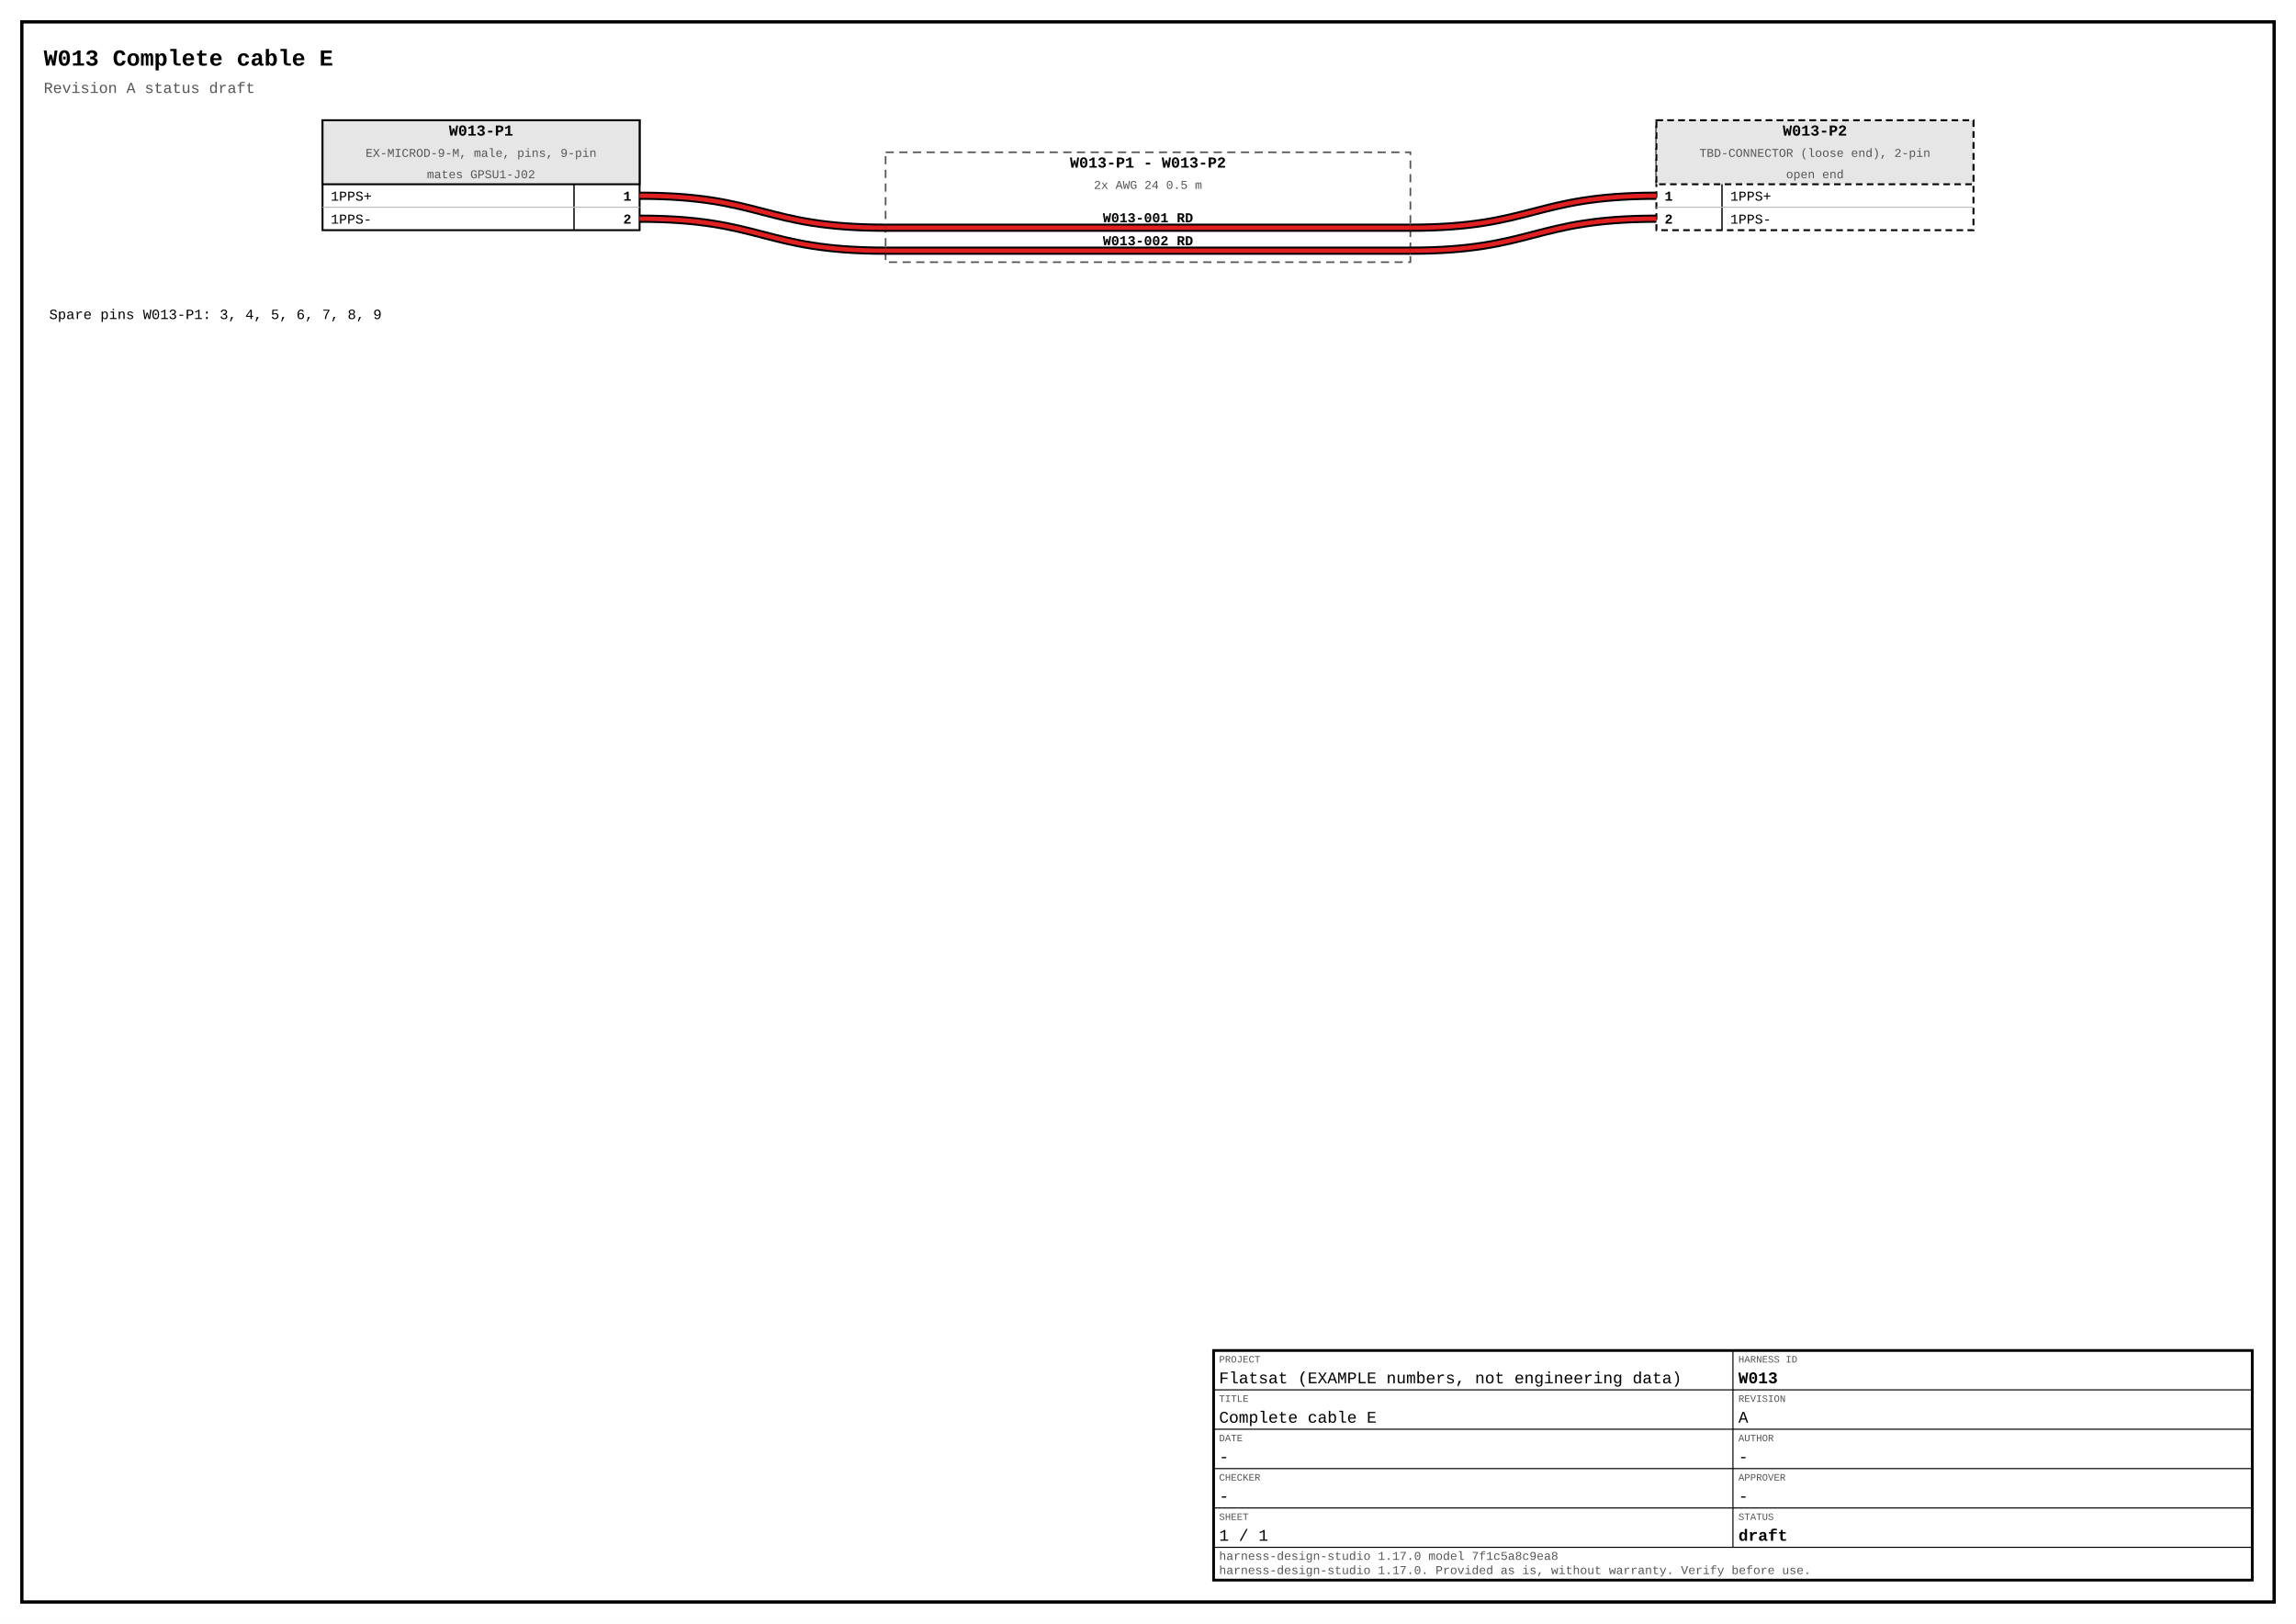
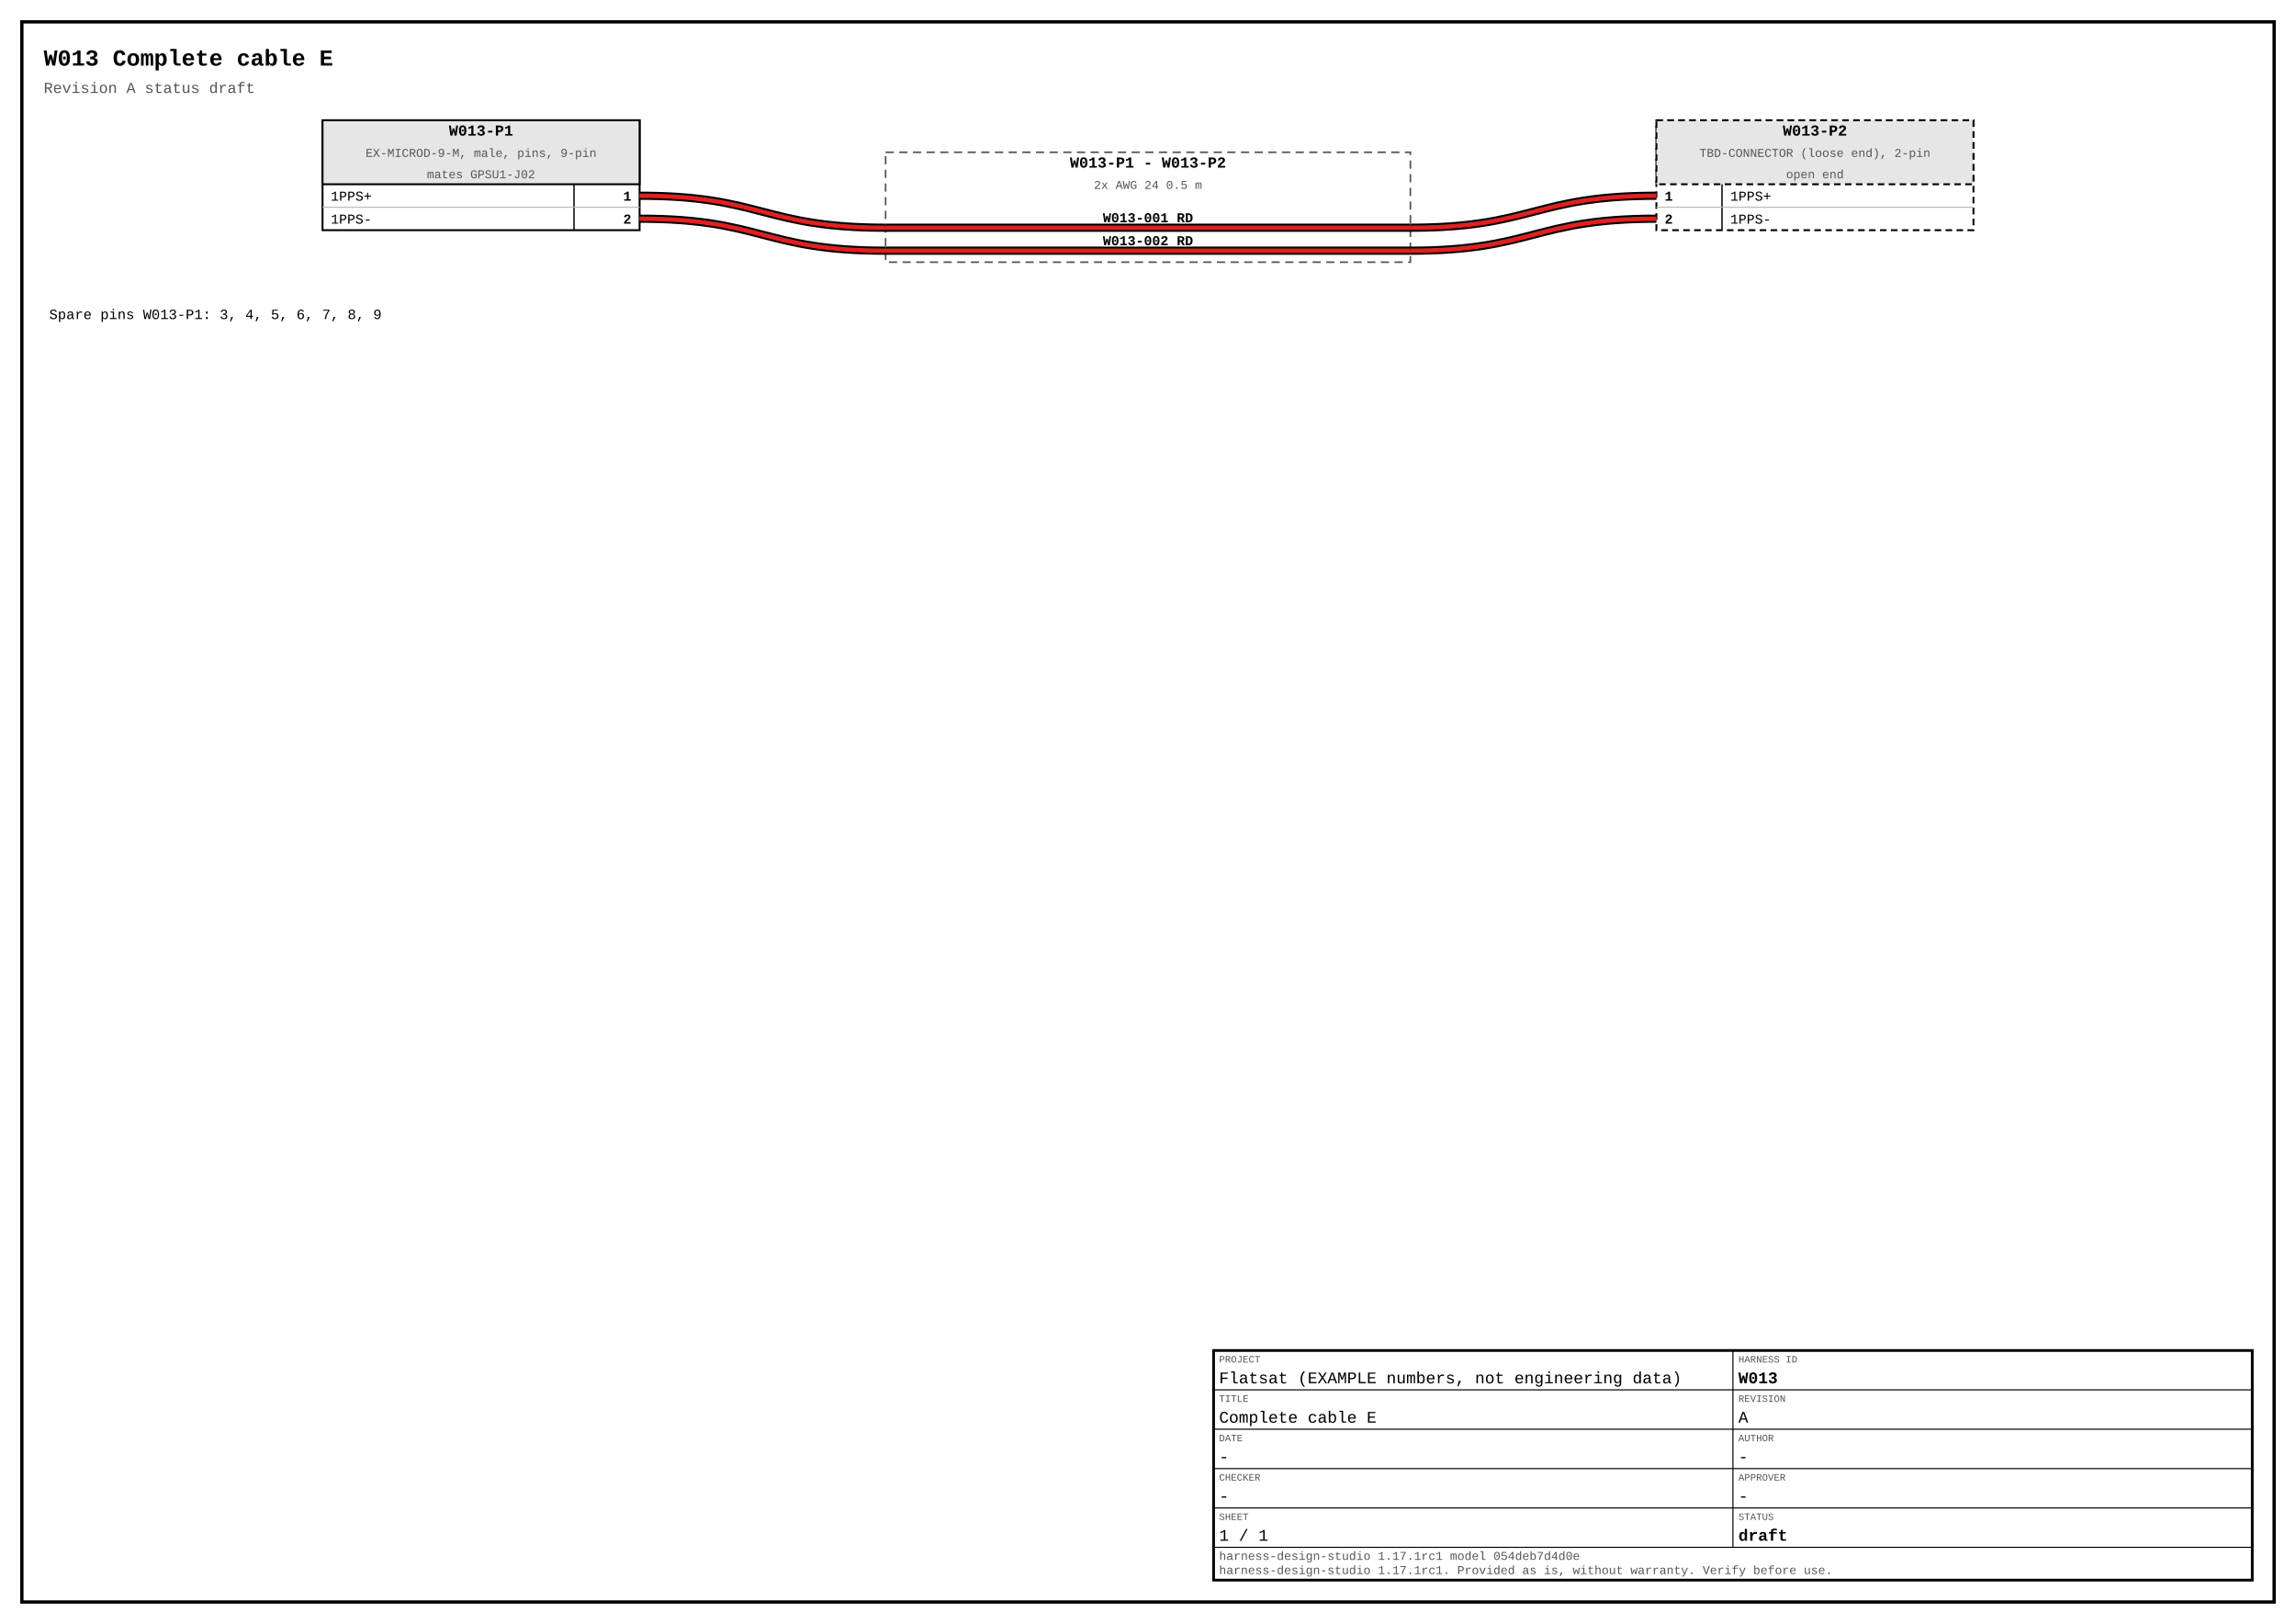
<svg xmlns="http://www.w3.org/2000/svg" width="420mm" height="297mm" viewBox="0 0 420 297" font-family="Courier New, Courier, monospace">
  <rect x="0" y="0" width="420" height="297" fill="#ffffff" />
  <rect x="4" y="4" width="412" height="289" fill="none" stroke="#000000" stroke-width="0.6" />
  <text x="8" y="12" font-size="4.2" font-weight="bold" text-anchor="start" fill="#000000">W013  Complete cable E</text>
  <text x="8" y="17" font-size="2.8" text-anchor="start" fill="#555555">Revision A  status draft</text>
  <rect x="59" y="22" width="58" height="20.1" fill="#ffffff" stroke="#000000" stroke-width="0.35" />
  <rect x="59" y="22" width="58" height="11.7" fill="#e6e6e6" stroke="#000000" stroke-width="0.35" />
  <text x="88" y="24.8" font-size="2.8" font-weight="bold" text-anchor="middle" fill="#000000">W013-P1</text>
  <text x="88" y="28.7" font-size="2.2" text-anchor="middle" fill="#555555">EX-MICROD-9-M, male, pins, 9-pin</text>
  <text x="88" y="32.6" font-size="2.2" text-anchor="middle" fill="#555555">mates GPSU1-J02</text>
  <line x1="105" y1="33.7" x2="105" y2="42.1" stroke="#000000" stroke-width="0.25" />
  <line x1="59" y1="37.9" x2="117" y2="37.9" stroke="#bbbbbb" stroke-width="0.2" />
  <text x="60.5" y="36.7" font-size="2.5" text-anchor="start" fill="#000000" data-ref="sig/W013-P1/1">1PPS+</text>
  <text x="115.5" y="36.7" font-size="2.5" font-weight="bold" text-anchor="end" fill="#000000" data-ref="pin/W013-P1/1">1</text>
  <text x="60.5" y="40.9" font-size="2.5" text-anchor="start" fill="#000000" data-ref="sig/W013-P1/2">1PPS-</text>
  <text x="115.5" y="40.9" font-size="2.5" font-weight="bold" text-anchor="end" fill="#000000" data-ref="pin/W013-P1/2">2</text>
  <rect x="303" y="22" width="58" height="20.1" fill="#ffffff" stroke="#000000" stroke-width="0.35" stroke-dasharray="1.2 0.8" />
  <rect x="303" y="22" width="58" height="11.7" fill="#e6e6e6" stroke="#000000" stroke-width="0.35" stroke-dasharray="1.2 0.8" />
  <text x="332" y="24.8" font-size="2.8" font-weight="bold" text-anchor="middle" fill="#000000">W013-P2</text>
  <text x="332" y="28.7" font-size="2.2" text-anchor="middle" fill="#555555" data-ref="part/W013-P2">TBD-CONNECTOR (loose end), 2-pin</text>
  <text x="332" y="32.6" font-size="2.2" text-anchor="middle" fill="#555555" data-ref="end/W013-P2">open end</text>
  <line x1="315" y1="33.7" x2="315" y2="42.1" stroke="#000000" stroke-width="0.25" />
  <line x1="303" y1="37.9" x2="361" y2="37.9" stroke="#bbbbbb" stroke-width="0.2" />
  <text x="304.5" y="36.7" font-size="2.5" font-weight="bold" text-anchor="start" fill="#000000" data-ref="pin/W013-P2/1">1</text>
  <text x="316.5" y="36.7" font-size="2.5" text-anchor="start" fill="#000000" data-ref="sig/W013-P2/1">1PPS+</text>
  <text x="304.5" y="40.9" font-size="2.5" font-weight="bold" text-anchor="start" fill="#000000" data-ref="pin/W013-P2/2">2</text>
  <text x="316.5" y="40.9" font-size="2.5" text-anchor="start" fill="#000000" data-ref="sig/W013-P2/2">1PPS-</text>
  <rect x="162" y="27.85" width="96" height="20.1" fill="none" stroke="#555555" stroke-width="0.3" stroke-dasharray="1.5 1" />
  <text x="210" y="30.65" font-size="2.8" font-weight="bold" text-anchor="middle" fill="#000000">W013-P1 - W013-P2</text>
  <text x="210" y="34.55" font-size="2.2" text-anchor="middle" fill="#555555">2x  AWG 24  0.5 m</text>
  <path d="M 117 35.8 C 139.5 35.8 139.5 41.65 162 41.65" fill="none" stroke="#000000" stroke-width="1.5" />
  <line x1="162" y1="41.65" x2="258" y2="41.65" stroke="#000000" stroke-width="1.5" />
  <path d="M 258 41.65 C 280.5 41.65 280.5 35.8 303 35.8" fill="none" stroke="#000000" stroke-width="1.5" />
  <path d="M 117 35.8 C 139.5 35.8 139.5 41.65 162 41.65" fill="none" stroke="#e02020" stroke-width="0.8" />
  <line x1="162" y1="41.65" x2="258" y2="41.65" stroke="#e02020" stroke-width="0.8" />
  <path d="M 258 41.65 C 280.5 41.65 280.5 35.8 303 35.8" fill="none" stroke="#e02020" stroke-width="0.8" />
  <text x="210" y="40.65" font-size="2.5" font-weight="bold" text-anchor="middle" fill="#000000">W013-001  RD</text>
  <path d="M 117 40 C 139.5 40 139.5 45.85 162 45.85" fill="none" stroke="#000000" stroke-width="1.5" />
  <line x1="162" y1="45.85" x2="258" y2="45.85" stroke="#000000" stroke-width="1.5" />
  <path d="M 258 45.85 C 280.5 45.85 280.5 40 303 40" fill="none" stroke="#000000" stroke-width="1.5" />
  <path d="M 117 40 C 139.5 40 139.5 45.85 162 45.85" fill="none" stroke="#e02020" stroke-width="0.8" />
  <line x1="162" y1="45.85" x2="258" y2="45.85" stroke="#e02020" stroke-width="0.8" />
  <path d="M 258 45.85 C 280.5 45.85 280.5 40 303 40" fill="none" stroke="#e02020" stroke-width="0.8" />
  <text x="210" y="44.85" font-size="2.5" font-weight="bold" text-anchor="middle" fill="#000000">W013-002  RD</text>
  <text x="9" y="58.35" font-size="2.6" text-anchor="start" fill="#000000">Spare pins W013-P1: 3, 4, 5, 6, 7, 8, 9</text>
  <rect x="222" y="247" width="190" height="42" fill="none" stroke="#000000" stroke-width="0.5" />
  <line x1="222" y1="247" x2="317" y2="247" stroke="#000000" stroke-width="0.2" />
  <text x="223" y="249.2" font-size="1.8" text-anchor="start" fill="#555555">PROJECT</text>
  <text x="223" y="253" font-size="3" text-anchor="start" fill="#000000">Flatsat (EXAMPLE numbers, not engineering data)</text>
  <line x1="317" y1="247" x2="412" y2="247" stroke="#000000" stroke-width="0.2" />
  <text x="318" y="249.2" font-size="1.8" text-anchor="start" fill="#555555">HARNESS ID</text>
  <text x="318" y="253" font-size="3" font-weight="bold" text-anchor="start" fill="#000000">W013</text>
  <line x1="222" y1="254.2" x2="317" y2="254.2" stroke="#000000" stroke-width="0.2" />
  <text x="223" y="256.4" font-size="1.8" text-anchor="start" fill="#555555">TITLE</text>
  <text x="223" y="260.2" font-size="3" text-anchor="start" fill="#000000">Complete cable E</text>
  <line x1="317" y1="254.2" x2="412" y2="254.2" stroke="#000000" stroke-width="0.2" />
  <text x="318" y="256.4" font-size="1.8" text-anchor="start" fill="#555555">REVISION</text>
  <text x="318" y="260.2" font-size="3" text-anchor="start" fill="#000000">A</text>
  <line x1="222" y1="261.4" x2="317" y2="261.4" stroke="#000000" stroke-width="0.2" />
  <text x="223" y="263.6" font-size="1.8" text-anchor="start" fill="#555555">DATE</text>
  <text x="223" y="267.4" font-size="3" text-anchor="start" fill="#000000">-</text>
  <line x1="317" y1="261.4" x2="412" y2="261.4" stroke="#000000" stroke-width="0.2" />
  <text x="318" y="263.6" font-size="1.8" text-anchor="start" fill="#555555">AUTHOR</text>
  <text x="318" y="267.4" font-size="3" text-anchor="start" fill="#000000">-</text>
  <line x1="222" y1="268.6" x2="317" y2="268.6" stroke="#000000" stroke-width="0.2" />
  <text x="223" y="270.8" font-size="1.8" text-anchor="start" fill="#555555">CHECKER</text>
  <text x="223" y="274.6" font-size="3" text-anchor="start" fill="#000000">-</text>
  <line x1="317" y1="268.6" x2="412" y2="268.6" stroke="#000000" stroke-width="0.2" />
  <text x="318" y="270.8" font-size="1.8" text-anchor="start" fill="#555555">APPROVER</text>
  <text x="318" y="274.6" font-size="3" text-anchor="start" fill="#000000">-</text>
  <line x1="222" y1="275.8" x2="317" y2="275.8" stroke="#000000" stroke-width="0.2" />
  <text x="223" y="278" font-size="1.8" text-anchor="start" fill="#555555">SHEET</text>
  <text x="223" y="281.8" font-size="3" text-anchor="start" fill="#000000">1 / 1</text>
  <line x1="317" y1="275.8" x2="412" y2="275.8" stroke="#000000" stroke-width="0.2" />
  <text x="318" y="278" font-size="1.8" text-anchor="start" fill="#555555">STATUS</text>
  <text x="318" y="281.8" font-size="3" font-weight="bold" text-anchor="start" fill="#000000">draft</text>
  <line x1="317" y1="247" x2="317" y2="283" stroke="#000000" stroke-width="0.2" />
  <line x1="222" y1="283" x2="412" y2="283" stroke="#000000" stroke-width="0.2" />
-   <text x="223" y="285.3" font-size="2.2" text-anchor="start" fill="#555555">harness-design-studio 1.17.0 model 7f1c5a8c9ea8</text>
-   <text x="223" y="287.9" font-size="2.2" text-anchor="start" fill="#555555">harness-design-studio 1.17.0. Provided as is, without warranty. Verify before use.</text>
+   <text x="223" y="285.3" font-size="2.2" text-anchor="start" fill="#555555">harness-design-studio 1.17.1rc1 model 054deb7d4d0e</text>
+   <text x="223" y="287.9" font-size="2.2" text-anchor="start" fill="#555555">harness-design-studio 1.17.1rc1. Provided as is, without warranty. Verify before use.</text>
</svg>
